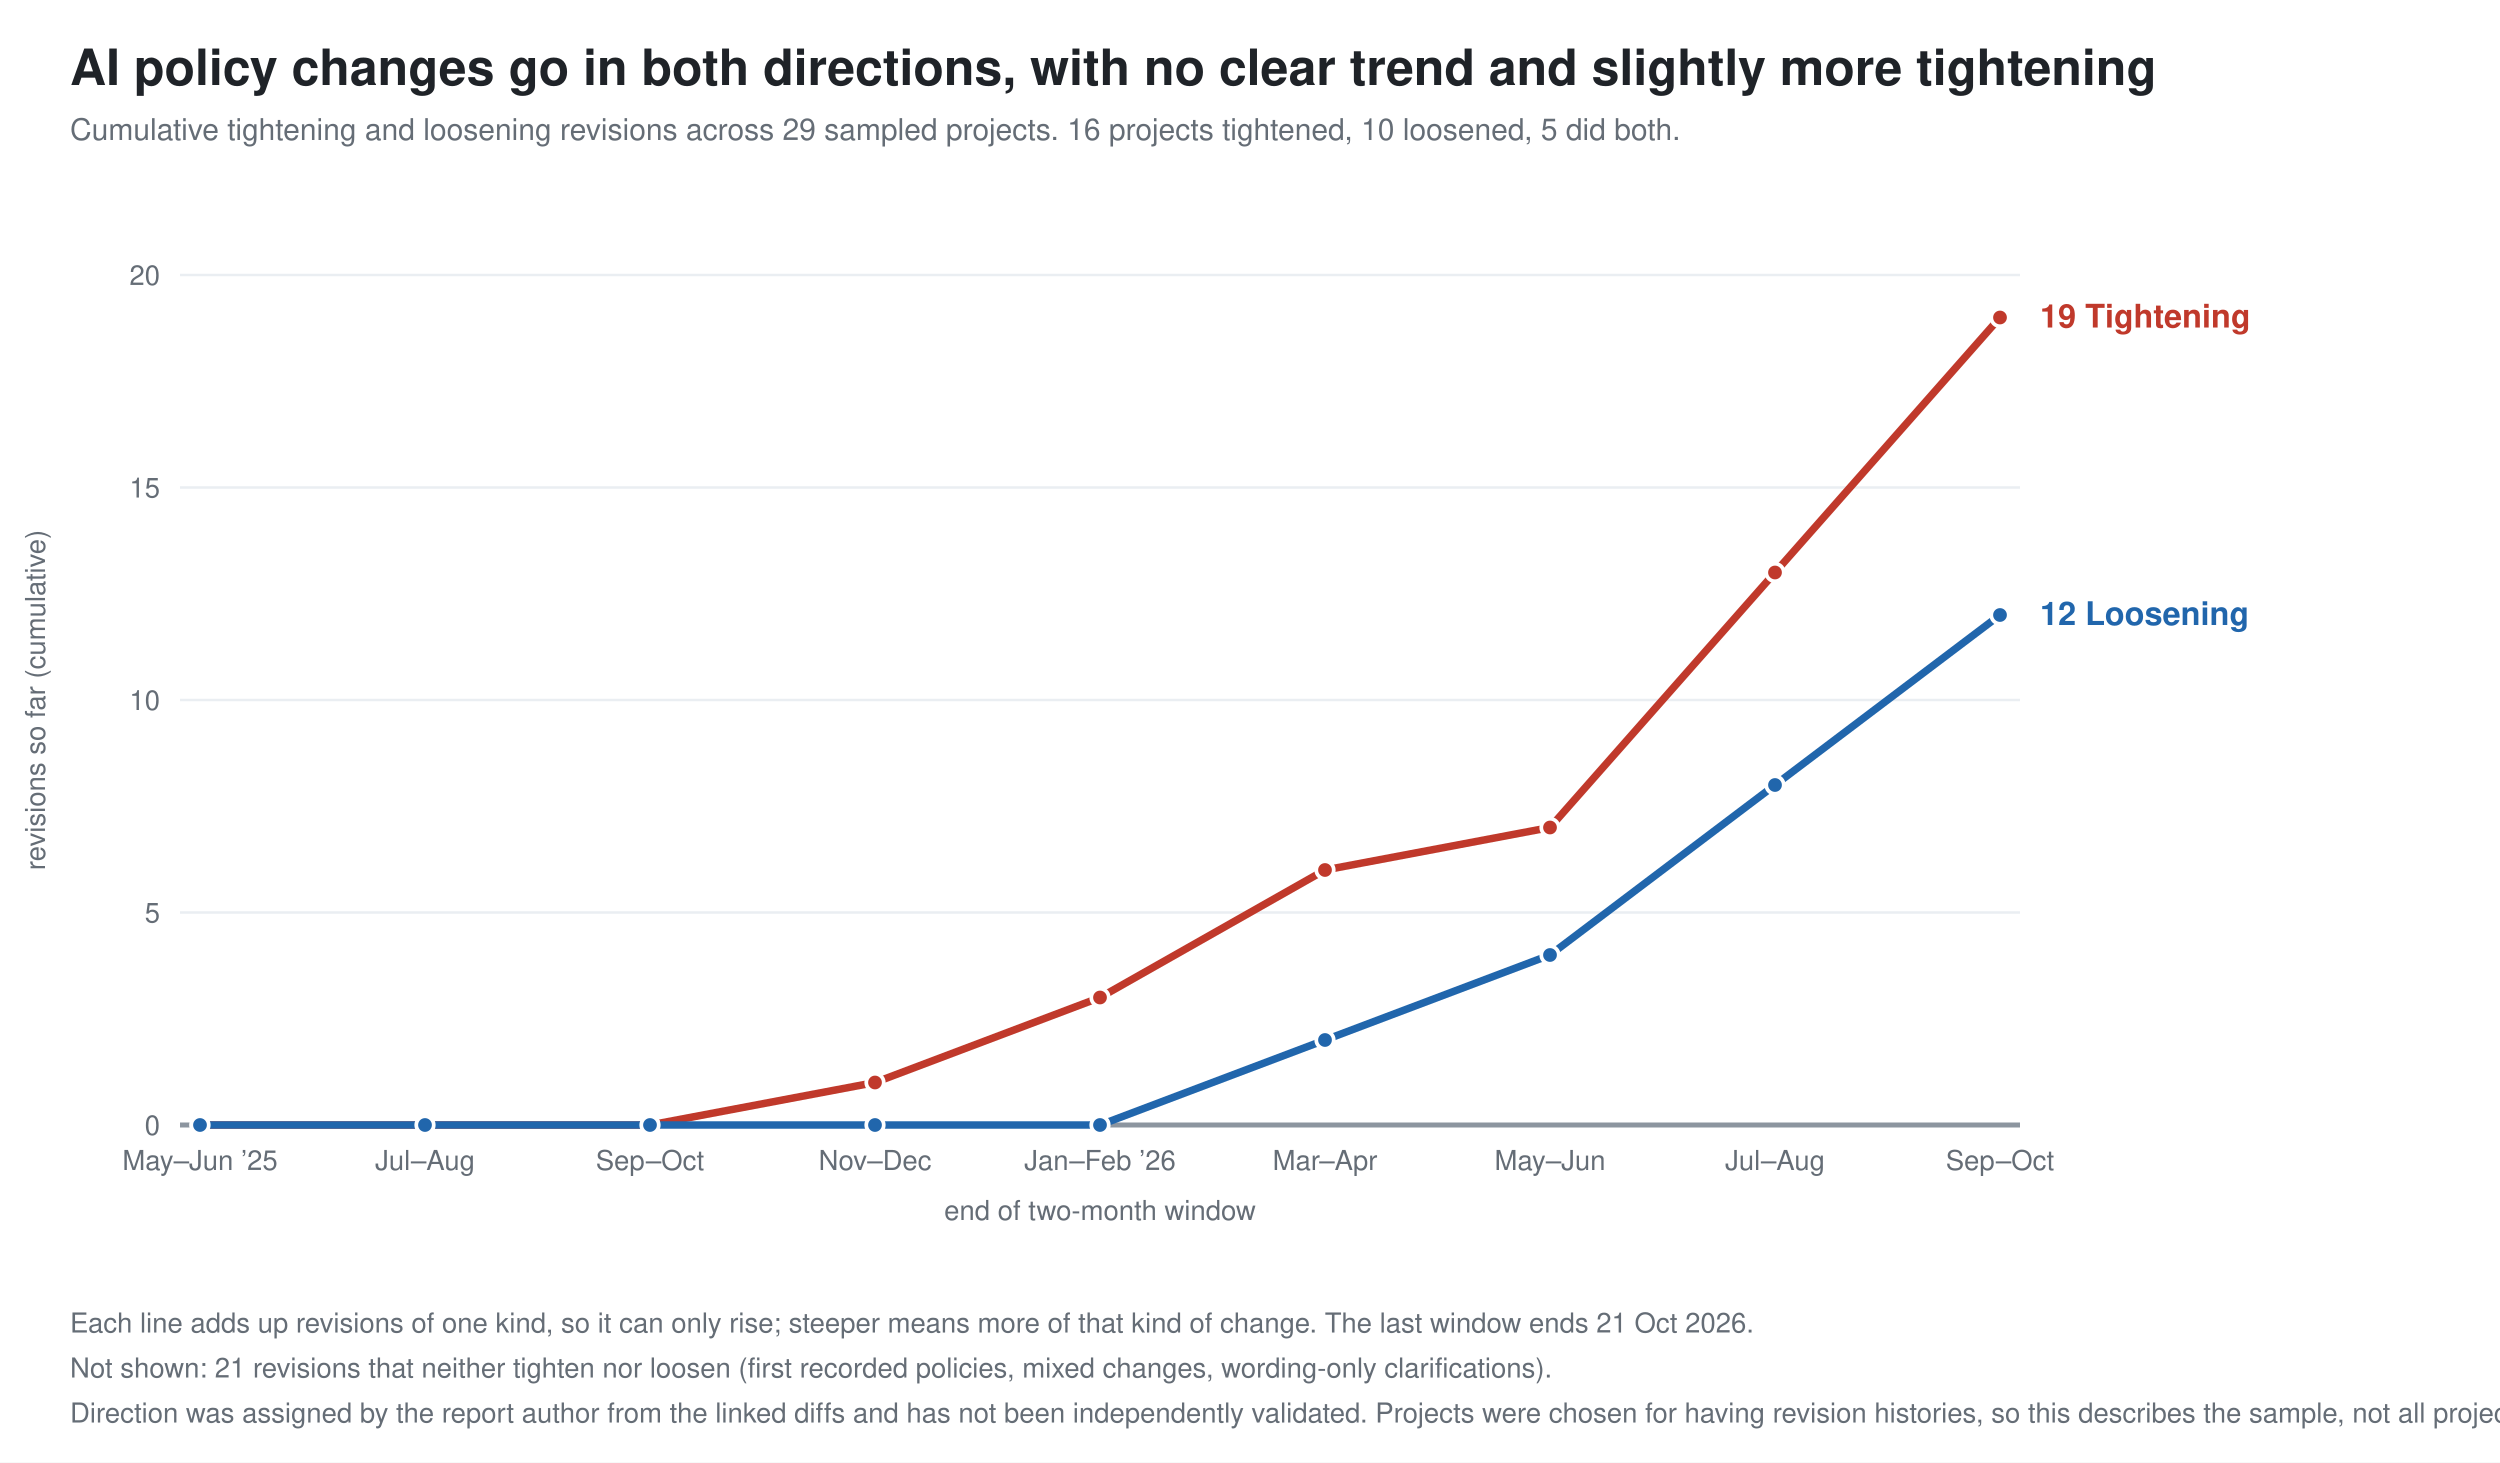
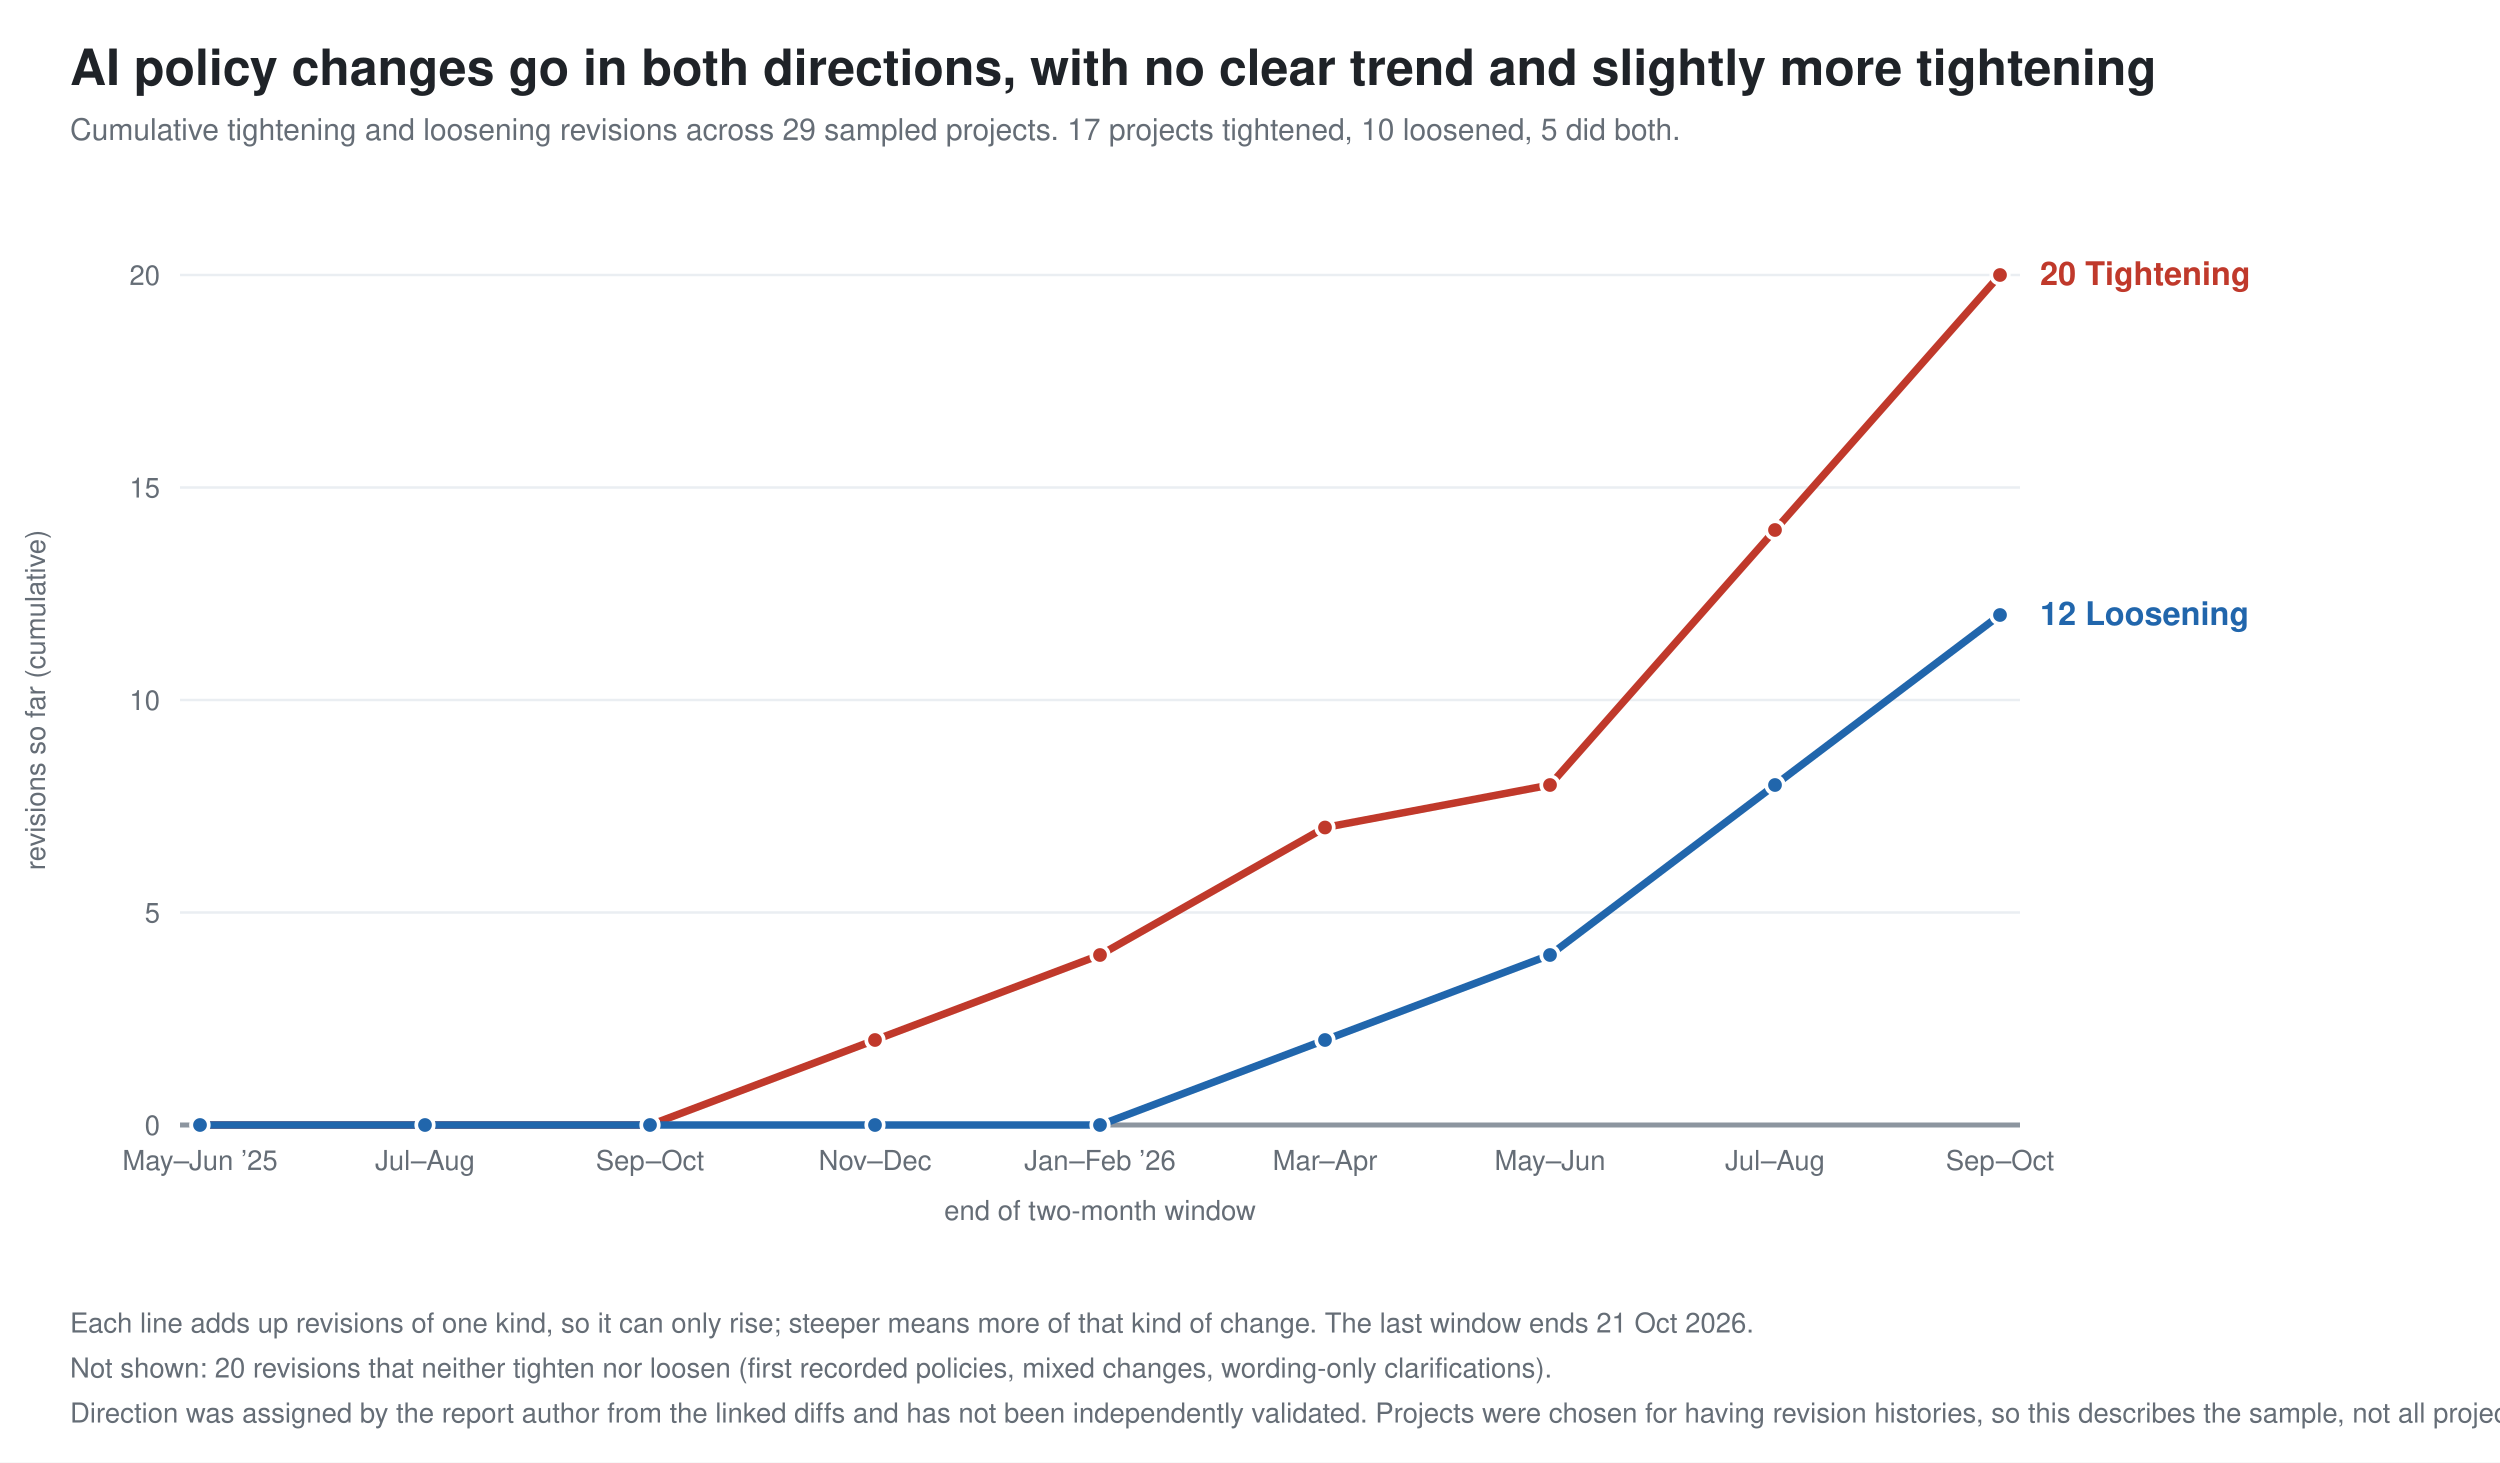
<svg xmlns="http://www.w3.org/2000/svg" width="1000" height="585" viewBox="0 0 1000 585" font-family="-apple-system,BlinkMacSystemFont,Segoe UI,Helvetica,Arial,sans-serif">
  <rect width="1000" height="585" fill="#fff" />
  <text x="28" y="34" font-size="20" font-weight="600" fill="#1f2328">AI policy changes go in both directions, with no clear trend and slightly more tightening</text>
-   <text x="28" y="56" font-size="12" fill="#656d76">Cumulative tightening and loosening revisions across 29 sampled projects. 16 projects tightened, 10 loosened, 5 did both.</text>
+   <text x="28" y="56" font-size="12" fill="#656d76">Cumulative tightening and loosening revisions across 29 sampled projects. 17 projects tightened, 10 loosened, 5 did both.</text>
  <line x1="72" y1="450" x2="808" y2="450" stroke="#8c959f" stroke-width="2" />
  <text x="64" y="454" font-size="11" fill="#656d76" text-anchor="end">0</text>
  <line x1="72" y1="365" x2="808" y2="365" stroke="#eaeef2" stroke-width="1" />
  <text x="64" y="369" font-size="11" fill="#656d76" text-anchor="end">5</text>
  <line x1="72" y1="280" x2="808" y2="280" stroke="#eaeef2" stroke-width="1" />
  <text x="64" y="284" font-size="11" fill="#656d76" text-anchor="end">10</text>
  <line x1="72" y1="195" x2="808" y2="195" stroke="#eaeef2" stroke-width="1" />
  <text x="64" y="199" font-size="11" fill="#656d76" text-anchor="end">15</text>
  <line x1="72" y1="110" x2="808" y2="110" stroke="#eaeef2" stroke-width="1" />
  <text x="64" y="114" font-size="11" fill="#656d76" text-anchor="end">20</text>
  <text x="18" y="280.0" font-size="11" fill="#656d76" text-anchor="middle" transform="rotate(-90 18 280.0)">revisions so far (cumulative)</text>
  <text x="80" y="468" font-size="11" fill="#656d76" text-anchor="middle">May–Jun ’25</text>
  <text x="170" y="468" font-size="11" fill="#656d76" text-anchor="middle">Jul–Aug</text>
  <text x="260" y="468" font-size="11" fill="#656d76" text-anchor="middle">Sep–Oct</text>
  <text x="350" y="468" font-size="11" fill="#656d76" text-anchor="middle">Nov–Dec</text>
  <text x="440" y="468" font-size="11" fill="#656d76" text-anchor="middle">Jan–Feb ’26</text>
  <text x="530" y="468" font-size="11" fill="#656d76" text-anchor="middle">Mar–Apr</text>
  <text x="620" y="468" font-size="11" fill="#656d76" text-anchor="middle">May–Jun</text>
  <text x="710" y="468" font-size="11" fill="#656d76" text-anchor="middle">Jul–Aug</text>
  <text x="800" y="468" font-size="11" fill="#656d76" text-anchor="middle">Sep–Oct</text>
  <text x="440" y="488" font-size="11" fill="#656d76" text-anchor="middle">end of two-month window</text>
-   <path d="M80 450 L170 450 L260 450 L350 433 L440 399 L530 348 L620 331 L710 229 L800 127" fill="none" stroke="#c0392b" stroke-width="3" stroke-linejoin="round" />
+   <path d="M80 450 L170 450 L260 450 L350 416 L440 382 L530 331 L620 314 L710 212 L800 110" fill="none" stroke="#c0392b" stroke-width="3" stroke-linejoin="round" />
  <circle cx="80" cy="450" r="3.5" fill="#c0392b" stroke="#fff" stroke-width="1.5" />
  <circle cx="170" cy="450" r="3.5" fill="#c0392b" stroke="#fff" stroke-width="1.5" />
  <circle cx="260" cy="450" r="3.5" fill="#c0392b" stroke="#fff" stroke-width="1.5" />
-   <circle cx="350" cy="433" r="3.5" fill="#c0392b" stroke="#fff" stroke-width="1.5" />
-   <circle cx="440" cy="399" r="3.5" fill="#c0392b" stroke="#fff" stroke-width="1.5" />
-   <circle cx="530" cy="348" r="3.5" fill="#c0392b" stroke="#fff" stroke-width="1.5" />
-   <circle cx="620" cy="331" r="3.5" fill="#c0392b" stroke="#fff" stroke-width="1.5" />
-   <circle cx="710" cy="229" r="3.5" fill="#c0392b" stroke="#fff" stroke-width="1.5" />
-   <circle cx="800" cy="127" r="3.5" fill="#c0392b" stroke="#fff" stroke-width="1.5" />
+   <circle cx="350" cy="416" r="3.5" fill="#c0392b" stroke="#fff" stroke-width="1.5" />
+   <circle cx="440" cy="382" r="3.5" fill="#c0392b" stroke="#fff" stroke-width="1.5" />
+   <circle cx="530" cy="331" r="3.5" fill="#c0392b" stroke="#fff" stroke-width="1.5" />
+   <circle cx="620" cy="314" r="3.5" fill="#c0392b" stroke="#fff" stroke-width="1.5" />
+   <circle cx="710" cy="212" r="3.5" fill="#c0392b" stroke="#fff" stroke-width="1.5" />
+   <circle cx="800" cy="110" r="3.5" fill="#c0392b" stroke="#fff" stroke-width="1.5" />
  <path d="M80 450 L170 450 L260 450 L350 450 L440 450 L530 416 L620 382 L710 314 L800 246" fill="none" stroke="#2166ac" stroke-width="3" stroke-linejoin="round" />
  <circle cx="80" cy="450" r="3.5" fill="#2166ac" stroke="#fff" stroke-width="1.5" />
  <circle cx="170" cy="450" r="3.5" fill="#2166ac" stroke="#fff" stroke-width="1.5" />
  <circle cx="260" cy="450" r="3.5" fill="#2166ac" stroke="#fff" stroke-width="1.5" />
  <circle cx="350" cy="450" r="3.5" fill="#2166ac" stroke="#fff" stroke-width="1.5" />
  <circle cx="440" cy="450" r="3.5" fill="#2166ac" stroke="#fff" stroke-width="1.5" />
  <circle cx="530" cy="416" r="3.5" fill="#2166ac" stroke="#fff" stroke-width="1.5" />
  <circle cx="620" cy="382" r="3.5" fill="#2166ac" stroke="#fff" stroke-width="1.5" />
  <circle cx="710" cy="314" r="3.5" fill="#2166ac" stroke="#fff" stroke-width="1.5" />
  <circle cx="800" cy="246" r="3.5" fill="#2166ac" stroke="#fff" stroke-width="1.5" />
-   <text x="816" y="131" font-size="13" font-weight="700" fill="#c0392b">19  Tightening</text>
+   <text x="816" y="114" font-size="13" font-weight="700" fill="#c0392b">20  Tightening</text>
  <text x="816" y="250" font-size="13" font-weight="700" fill="#2166ac">12  Loosening</text>
  <text x="28" y="533" font-size="11" fill="#656d76">Each line adds up revisions of one kind, so it can only rise; steeper means more of that kind of change. The last window ends 21 Oct 2026.</text>
-   <text x="28" y="551" font-size="11" fill="#656d76">Not shown: 21 revisions that neither tighten nor loosen (first recorded policies, mixed changes, wording-only clarifications).</text>
+   <text x="28" y="551" font-size="11" fill="#656d76">Not shown: 20 revisions that neither tighten nor loosen (first recorded policies, mixed changes, wording-only clarifications).</text>
  <text x="28" y="569" font-size="11" fill="#656d76">Direction was assigned by the report author from the linked diffs and has not been independently validated. Projects were chosen for having revision histories, so this describes the sample, not all projects.</text>
</svg>
